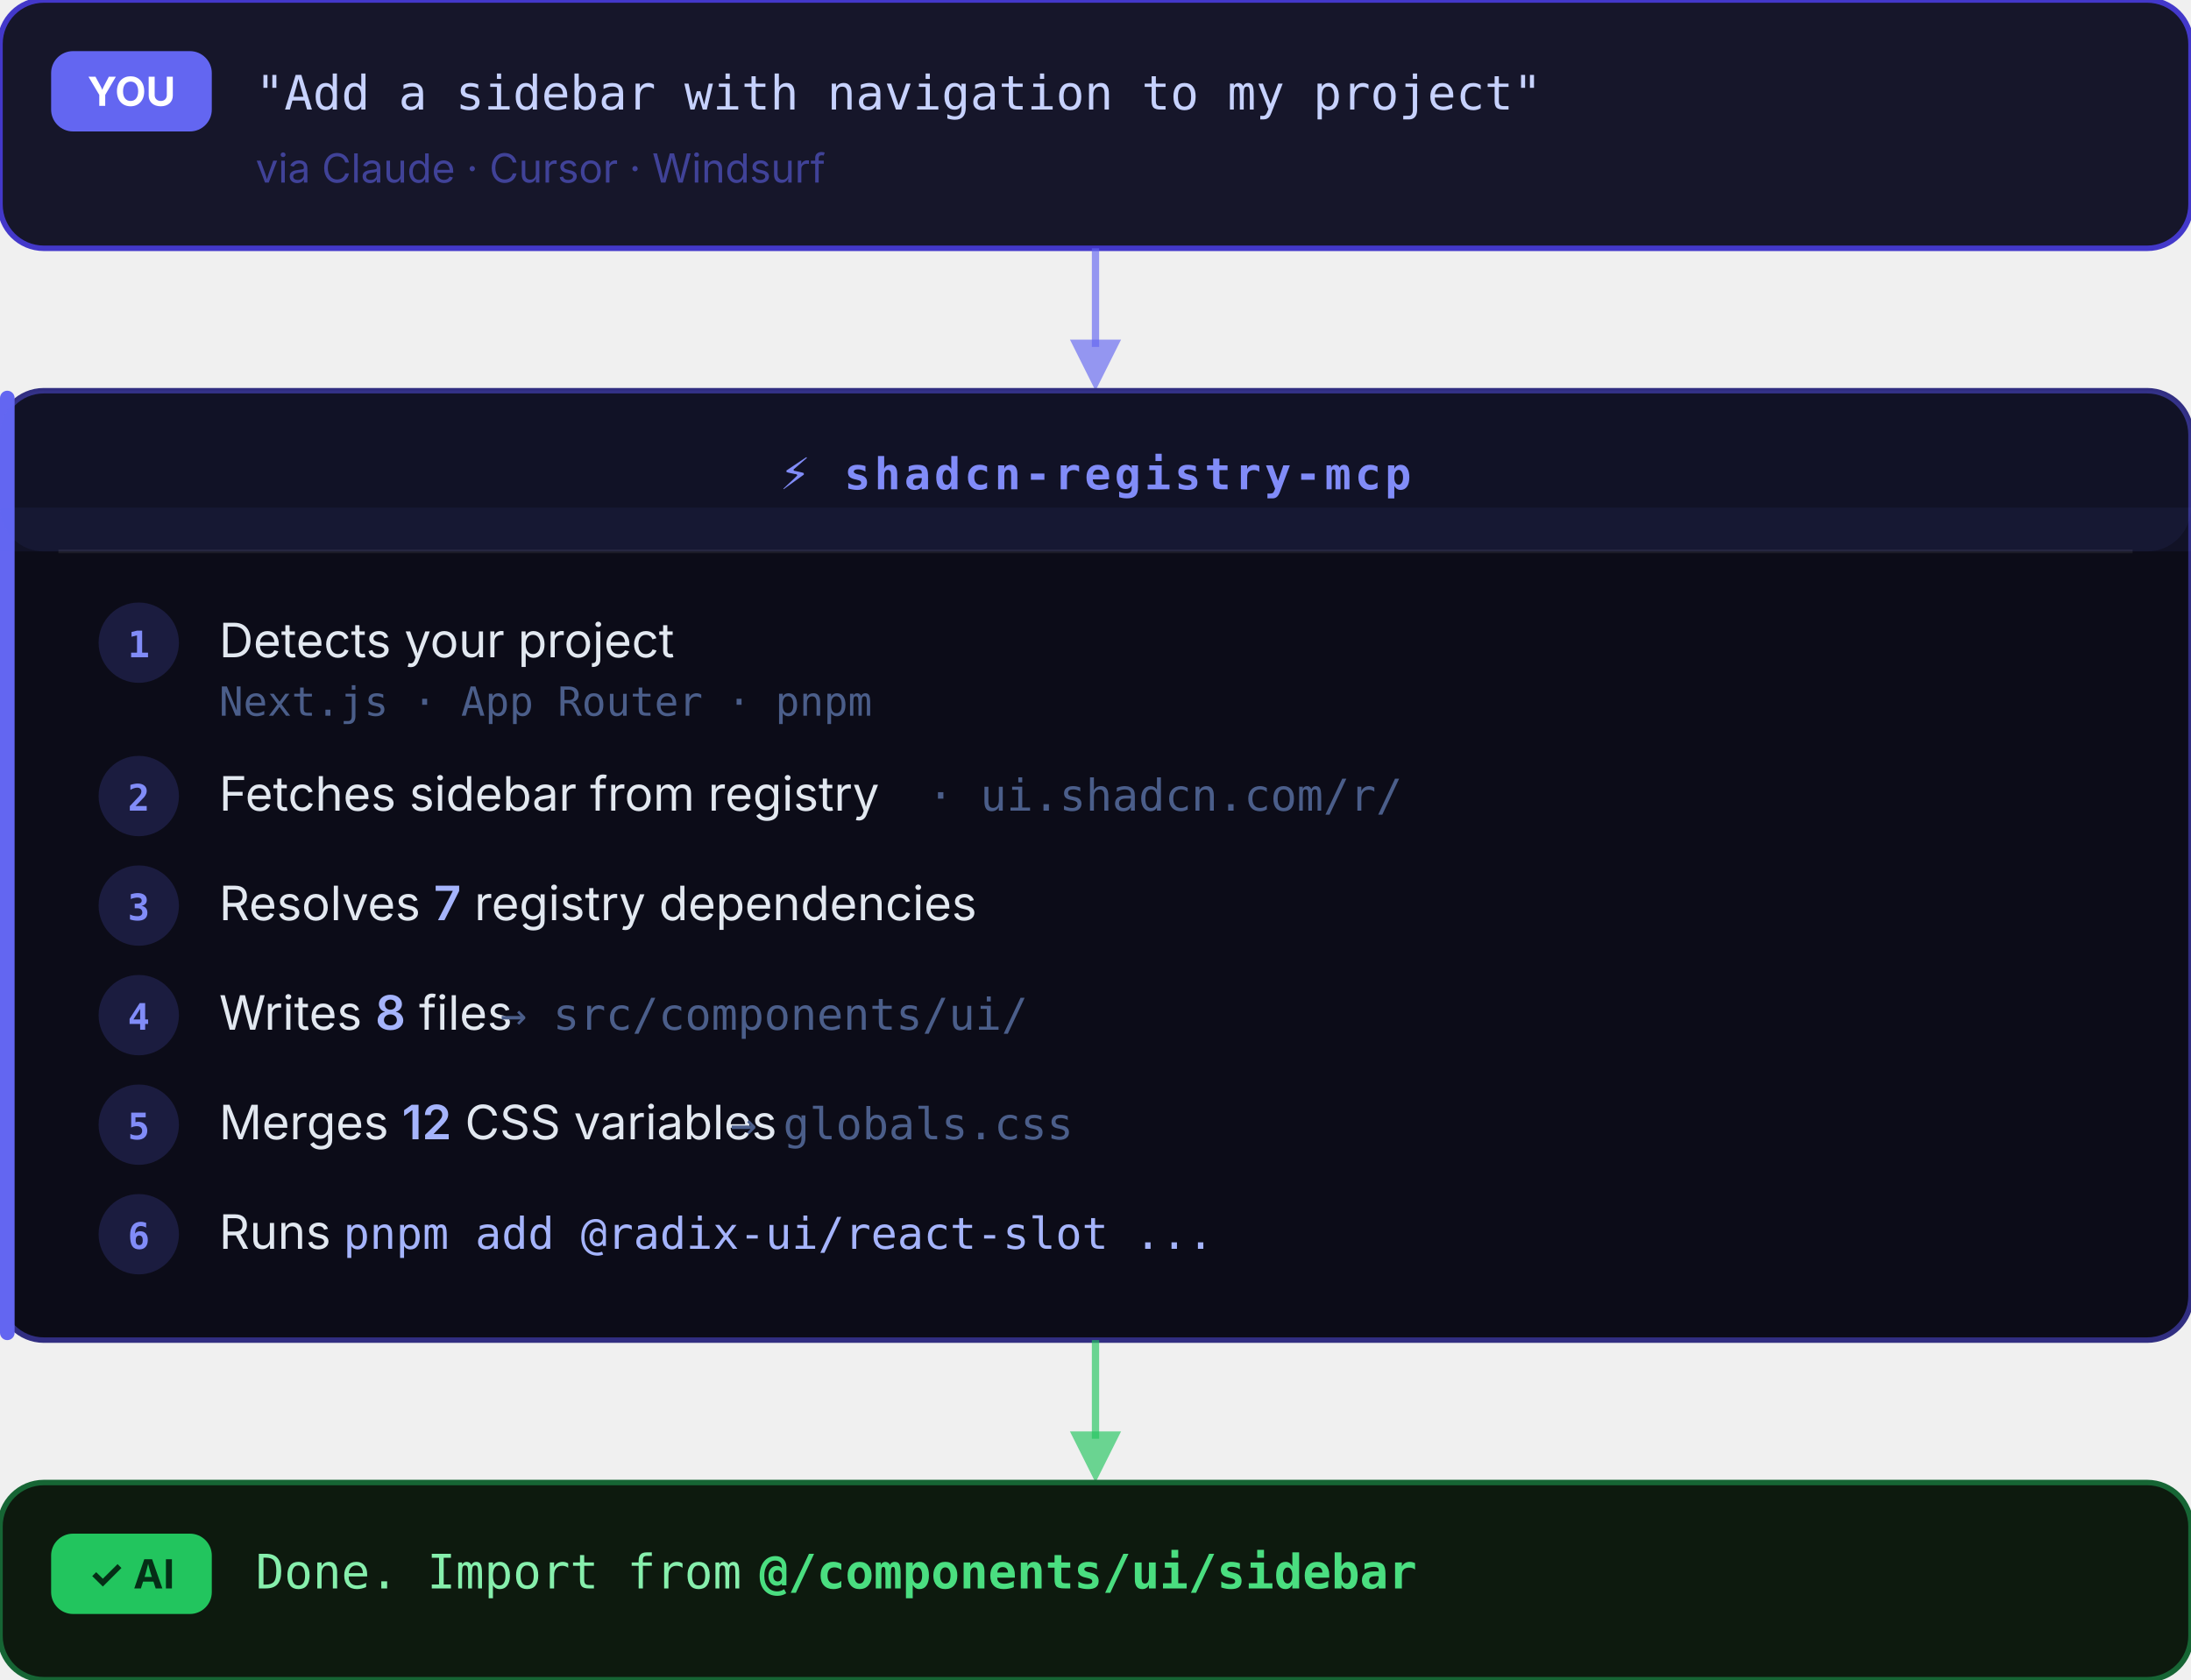
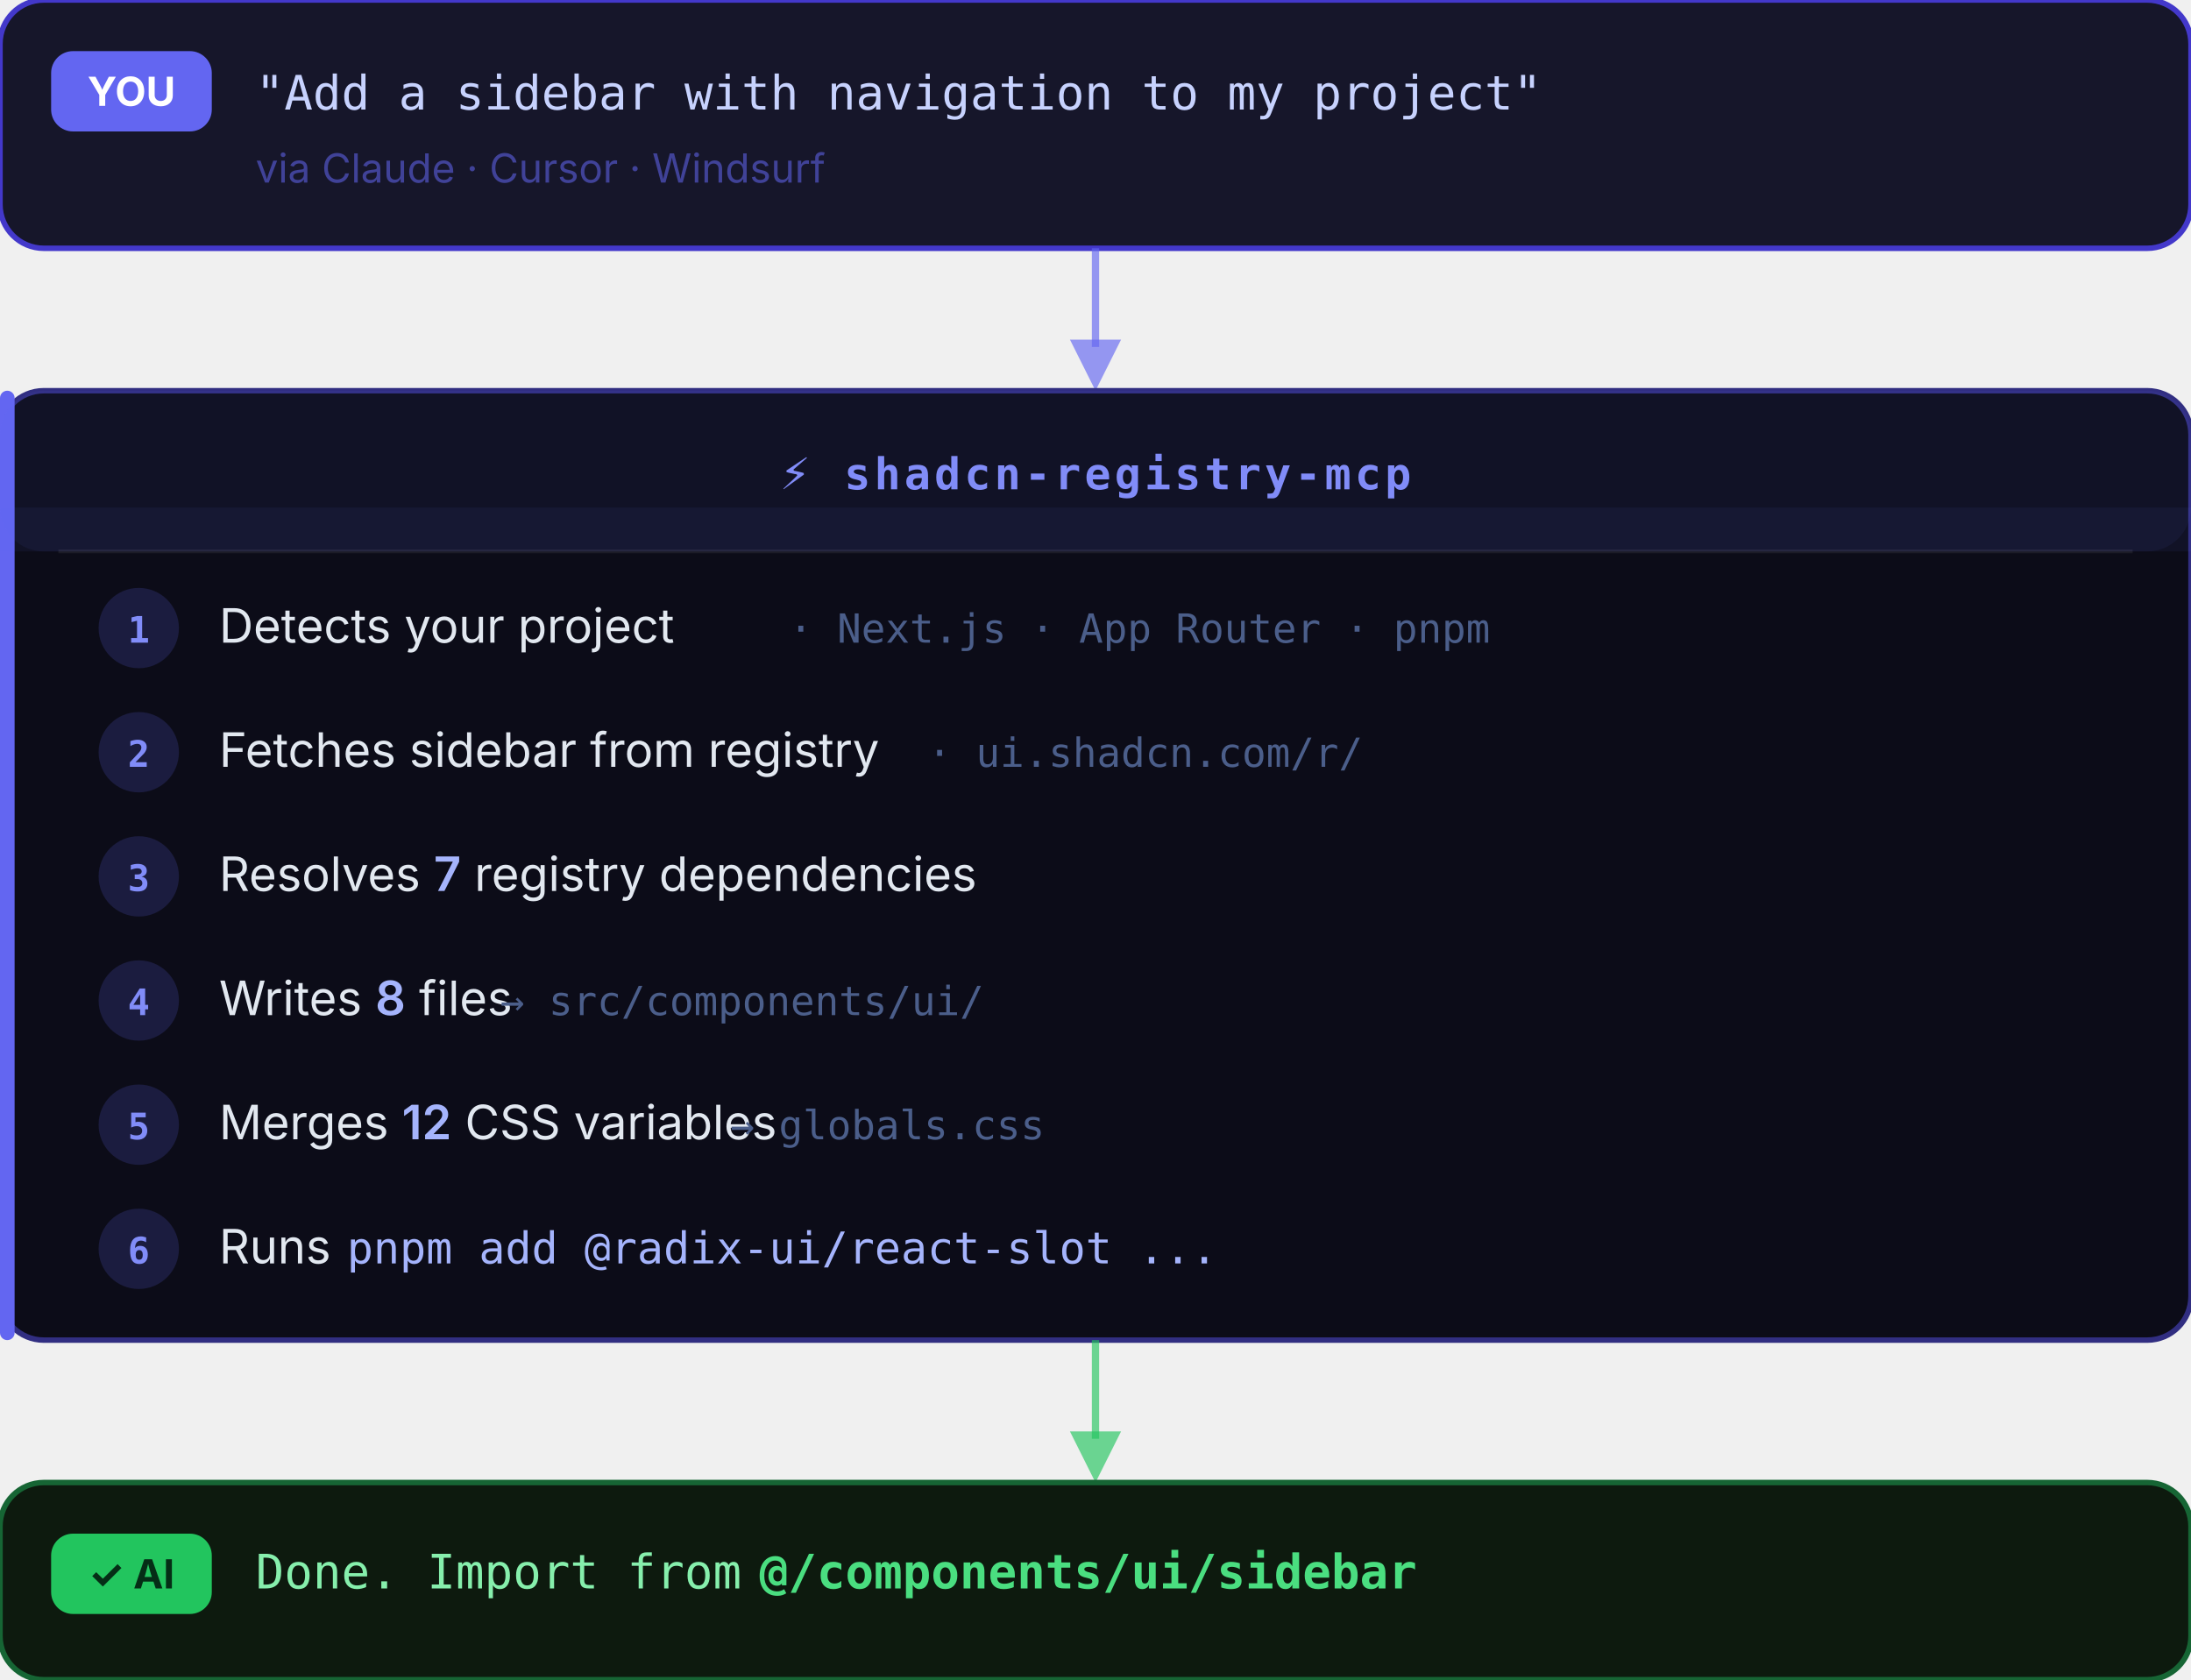
<svg xmlns="http://www.w3.org/2000/svg" width="600" height="460" viewBox="0 0 600 460" fill="none">
  <rect x="0" y="0" width="600" height="68" rx="12" fill="#16162A" stroke="#4338CA" stroke-width="1.5" />
  <rect x="14" y="14" width="44" height="22" rx="6" fill="#6366F1" />
  <text x="36" y="29" text-anchor="middle" font-family="-apple-system,BlinkMacSystemFont,'Segoe UI',sans-serif" font-size="11" font-weight="700" fill="#FFFFFF">YOU</text>
  <text x="70" y="30" font-family="ui-monospace,'Cascadia Code',Menlo,monospace" font-size="13" fill="#C7D2FE">"Add a sidebar with navigation to my project"</text>
  <text x="70" y="50" font-family="-apple-system,BlinkMacSystemFont,sans-serif" font-size="11" fill="#6366F1" fill-opacity="0.55">via Claude · Cursor · Windsurf</text>
  <line x1="300" y1="68" x2="300" y2="95" stroke="#6366F1" stroke-width="2" stroke-opacity="0.65" />
  <polygon points="293,93 300,107 307,93" fill="#6366F1" fill-opacity="0.65" />
  <rect x="0" y="107" width="600" height="260" rx="12" fill="#0C0C18" stroke="#312E81" stroke-width="1.5" />
  <rect x="0" y="107" width="4" height="260" rx="2" fill="#6366F1" />
  <rect x="0" y="107" width="600" height="44" rx="12" fill="#6366F1" fill-opacity="0.07" />
  <rect x="0" y="139" width="600" height="12" fill="#6366F1" fill-opacity="0.07" />
  <text x="300" y="134" text-anchor="middle" font-family="ui-monospace,'Cascadia Code',Menlo,monospace" font-size="12" font-weight="600" fill="#818CF8" letter-spacing="1">
    ⚡  shadcn-registry-mcp
  </text>
  <line x1="16" y1="151" x2="584" y2="151" stroke="#FFFFFF" stroke-opacity="0.07" stroke-width="1" />
-   <circle cx="38" cy="176" r="11" fill="#6366F1" fill-opacity="0.18" />
-   <text x="38" y="180" text-anchor="middle" font-family="ui-monospace,monospace" font-size="10" font-weight="700" fill="#818CF8">1</text>
-   <text x="60" y="180" font-family="-apple-system,BlinkMacSystemFont,'Segoe UI',sans-serif" font-size="13" fill="#E2E8F0">Detects your project</text>
-   <text x="60" y="196" font-family="ui-monospace,'Cascadia Code',monospace" font-size="11" fill="#4B5E8A">Next.js · App Router · pnpm</text>
-   <circle cx="38" cy="218" r="11" fill="#6366F1" fill-opacity="0.18" />
-   <text x="38" y="222" text-anchor="middle" font-family="ui-monospace,monospace" font-size="10" font-weight="700" fill="#818CF8">2</text>
-   <text x="60" y="222" font-family="-apple-system,BlinkMacSystemFont,'Segoe UI',sans-serif" font-size="13" fill="#E2E8F0">Fetches sidebar from registry</text>
-   <text x="254" y="222" font-family="ui-monospace,monospace" font-size="12" fill="#4B5E8A">  ·  ui.shadcn.com/r/</text>
-   <circle cx="38" cy="248" r="11" fill="#6366F1" fill-opacity="0.18" />
-   <text x="38" y="252" text-anchor="middle" font-family="ui-monospace,monospace" font-size="10" font-weight="700" fill="#818CF8">3</text>
-   <text x="60" y="252" font-family="-apple-system,BlinkMacSystemFont,'Segoe UI',sans-serif" font-size="13" fill="#E2E8F0">Resolves <tspan fill="#A5B4FC" font-weight="600">7</tspan> registry dependencies</text>
-   <circle cx="38" cy="278" r="11" fill="#6366F1" fill-opacity="0.18" />
-   <text x="38" y="282" text-anchor="middle" font-family="ui-monospace,monospace" font-size="10" font-weight="700" fill="#818CF8">4</text>
-   <text x="60" y="282" font-family="-apple-system,BlinkMacSystemFont,'Segoe UI',sans-serif" font-size="13" fill="#E2E8F0">Writes <tspan fill="#A5B4FC" font-weight="600">8</tspan> files</text>
-   <text x="137" y="282" font-family="ui-monospace,monospace" font-size="12" fill="#4B5E8A">  →  src/components/ui/</text>
+   <circle cx="38" cy="172" r="11" fill="#6366F1" fill-opacity="0.18" />
+   <text x="38" y="176" text-anchor="middle" font-family="ui-monospace,monospace" font-size="10" font-weight="700" fill="#818CF8">1</text>
+   <text x="60" y="176" font-family="-apple-system,BlinkMacSystemFont,'Segoe UI',sans-serif" font-size="13" fill="#E2E8F0">Detects your project</text>
+   <text x="216" y="176" font-family="ui-monospace,monospace" font-size="11" fill="#4B5E8A">  ·  Next.js · App Router · pnpm</text>
+   <circle cx="38" cy="206" r="11" fill="#6366F1" fill-opacity="0.18" />
+   <text x="38" y="210" text-anchor="middle" font-family="ui-monospace,monospace" font-size="10" font-weight="700" fill="#818CF8">2</text>
+   <text x="60" y="210" font-family="-apple-system,BlinkMacSystemFont,'Segoe UI',sans-serif" font-size="13" fill="#E2E8F0">Fetches sidebar from registry</text>
+   <text x="254" y="210" font-family="ui-monospace,monospace" font-size="11" fill="#4B5E8A">  ·  ui.shadcn.com/r/</text>
+   <circle cx="38" cy="240" r="11" fill="#6366F1" fill-opacity="0.18" />
+   <text x="38" y="244" text-anchor="middle" font-family="ui-monospace,monospace" font-size="10" font-weight="700" fill="#818CF8">3</text>
+   <text x="60" y="244" font-family="-apple-system,BlinkMacSystemFont,'Segoe UI',sans-serif" font-size="13" fill="#E2E8F0">Resolves <tspan fill="#A5B4FC" font-weight="600">7</tspan> registry dependencies</text>
+   <circle cx="38" cy="274" r="11" fill="#6366F1" fill-opacity="0.18" />
+   <text x="38" y="278" text-anchor="middle" font-family="ui-monospace,monospace" font-size="10" font-weight="700" fill="#818CF8">4</text>
+   <text x="60" y="278" font-family="-apple-system,BlinkMacSystemFont,'Segoe UI',sans-serif" font-size="13" fill="#E2E8F0">Writes <tspan fill="#A5B4FC" font-weight="600">8</tspan> files</text>
+   <text x="137" y="278" font-family="ui-monospace,monospace" font-size="11" fill="#4B5E8A">  →  src/components/ui/</text>
  <circle cx="38" cy="308" r="11" fill="#6366F1" fill-opacity="0.18" />
  <text x="38" y="312" text-anchor="middle" font-family="ui-monospace,monospace" font-size="10" font-weight="700" fill="#818CF8">5</text>
  <text x="60" y="312" font-family="-apple-system,BlinkMacSystemFont,'Segoe UI',sans-serif" font-size="13" fill="#E2E8F0">Merges <tspan fill="#A5B4FC" font-weight="600">12</tspan> CSS variables</text>
-   <text x="200" y="312" font-family="ui-monospace,monospace" font-size="12" fill="#4B5E8A">  →  globals.css</text>
-   <circle cx="38" cy="338" r="11" fill="#6366F1" fill-opacity="0.18" />
-   <text x="38" y="342" text-anchor="middle" font-family="ui-monospace,monospace" font-size="10" font-weight="700" fill="#818CF8">6</text>
-   <text x="60" y="342" font-family="-apple-system,BlinkMacSystemFont,'Segoe UI',sans-serif" font-size="13" fill="#E2E8F0">Runs</text>
-   <text x="94" y="342" font-family="ui-monospace,'Cascadia Code',Menlo,monospace" font-size="12" fill="#A5B4FC">pnpm add @radix-ui/react-slot ...</text>
+   <text x="200" y="312" font-family="ui-monospace,monospace" font-size="11" fill="#4B5E8A">  →  globals.css</text>
+   <circle cx="38" cy="342" r="11" fill="#6366F1" fill-opacity="0.18" />
+   <text x="38" y="346" text-anchor="middle" font-family="ui-monospace,monospace" font-size="10" font-weight="700" fill="#818CF8">6</text>
+   <text x="60" y="346" font-family="-apple-system,BlinkMacSystemFont,'Segoe UI',sans-serif" font-size="13" fill="#E2E8F0">Runs </text>
+   <text x="95" y="346" font-family="ui-monospace,'Cascadia Code',Menlo,monospace" font-size="12" fill="#A5B4FC">pnpm add @radix-ui/react-slot ...</text>
  <line x1="300" y1="367" x2="300" y2="394" stroke="#22C55E" stroke-width="2" stroke-opacity="0.65" />
  <polygon points="293,392 300,406 307,392" fill="#22C55E" fill-opacity="0.65" />
  <rect x="0" y="406" width="600" height="54" rx="12" fill="#0D1A0E" stroke="#166534" stroke-width="1.5" />
  <rect x="14" y="420" width="44" height="22" rx="6" fill="#22C55E" />
  <text x="36" y="435" text-anchor="middle" font-family="-apple-system,BlinkMacSystemFont,sans-serif" font-size="11" font-weight="700" fill="#052E16">✓ AI</text>
  <text x="70" y="435" font-family="ui-monospace,'Cascadia Code',Menlo,monospace" font-size="13" fill="#86EFAC">Done. Import from</text>
  <text x="208" y="435" font-family="ui-monospace,'Cascadia Code',Menlo,monospace" font-size="13" font-weight="600" fill="#4ADE80"> @/components/ui/sidebar</text>
</svg>
